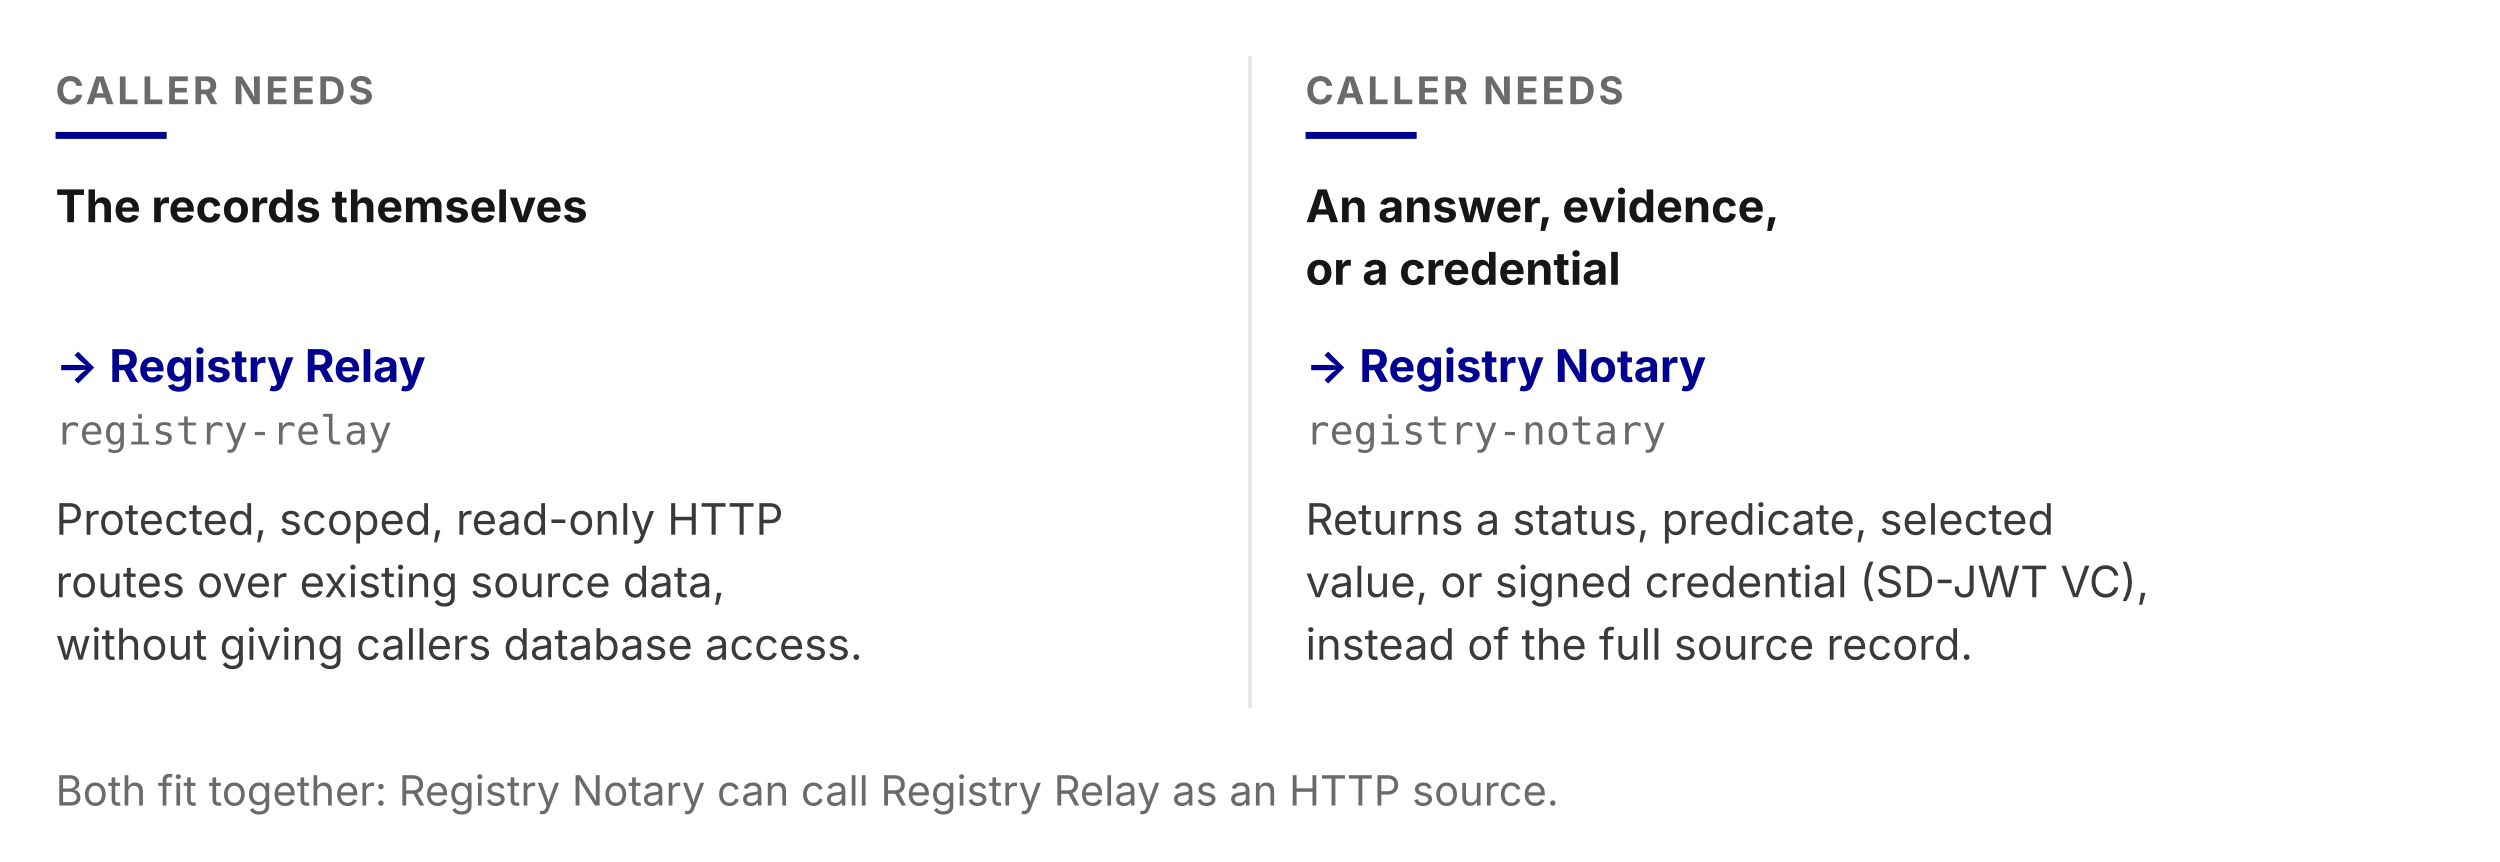
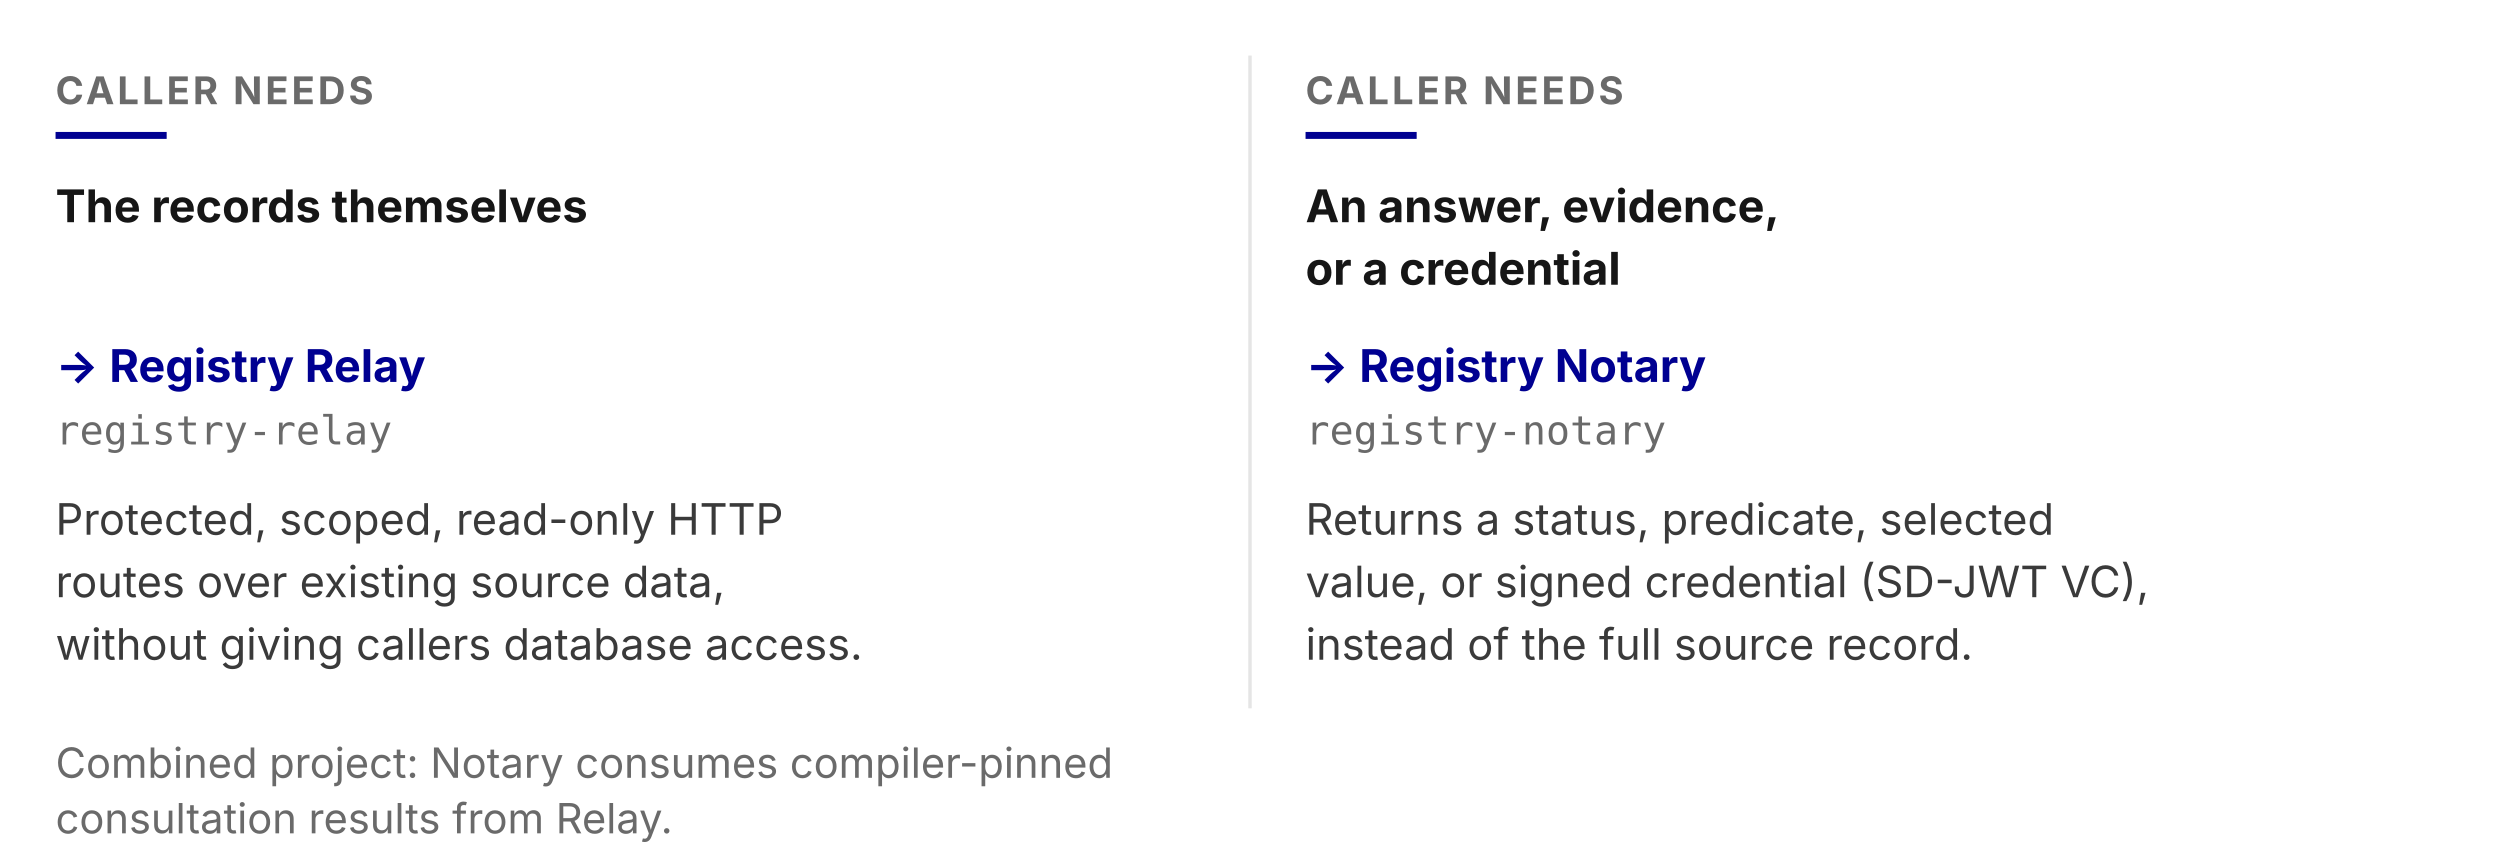
<svg xmlns="http://www.w3.org/2000/svg" viewBox="0 0 720 248" role="img" font-family="'Public Sans', system-ui, -apple-system, BlinkMacSystemFont, sans-serif" text-rendering="geometricPrecision">
  <line x1="360" y1="16" x2="360" y2="204" stroke="#e5e5e5" stroke-width="1" />
  <g fill="#6a6a6a" font-size="11" font-weight="700" letter-spacing="0.08em">
    <text x="16" y="30">CALLER NEEDS</text>
    <text x="376" y="30">CALLER NEEDS</text>
  </g>
  <g fill="#000091">
    <rect x="16" y="38" width="32" height="2" />
    <rect x="376" y="38" width="32" height="2" />
  </g>
  <g fill="#161616" font-size="13" font-weight="700">
    <text x="16" y="64">The records themselves</text>
    <text x="376" y="64">An answer, evidence,</text>
    <text x="376" y="82">or a credential</text>
  </g>
  <g fill="#000091" font-size="13" font-weight="700">
    <text x="16" y="110">→ Registry Relay</text>
    <text x="376" y="110">→ Registry Notary</text>
  </g>
  <g fill="#6a6a6a" font-size="11.5" font-family="'IBM Plex Mono', ui-monospace, SFMono-Regular, monospace">
    <text x="16" y="128">registry-relay</text>
    <text x="376" y="128">registry-notary</text>
  </g>
  <g fill="#3a3a3a" font-size="12.5">
    <text x="16" y="154">Protected, scoped, read-only HTTP</text>
    <text x="16" y="172">routes over existing source data,</text>
    <text x="16" y="190">without giving callers database access.</text>
    <text x="376" y="154">Returns a status, predicate, selected</text>
    <text x="376" y="172">value, or signed credential (SD-JWT VC),</text>
    <text x="376" y="190">instead of the full source record.</text>
  </g>
-   <text x="16" y="232" fill="#6a6a6a" font-size="12">Both fit together: Registry Notary can call Registry Relay as an HTTP source.</text>
+   <text x="16" y="224" fill="#6a6a6a" font-size="12">Combined project: Notary consumes compiler-pinned</text>
+   <text x="16" y="240" fill="#6a6a6a" font-size="12">consultation results from Relay.</text>
</svg>
